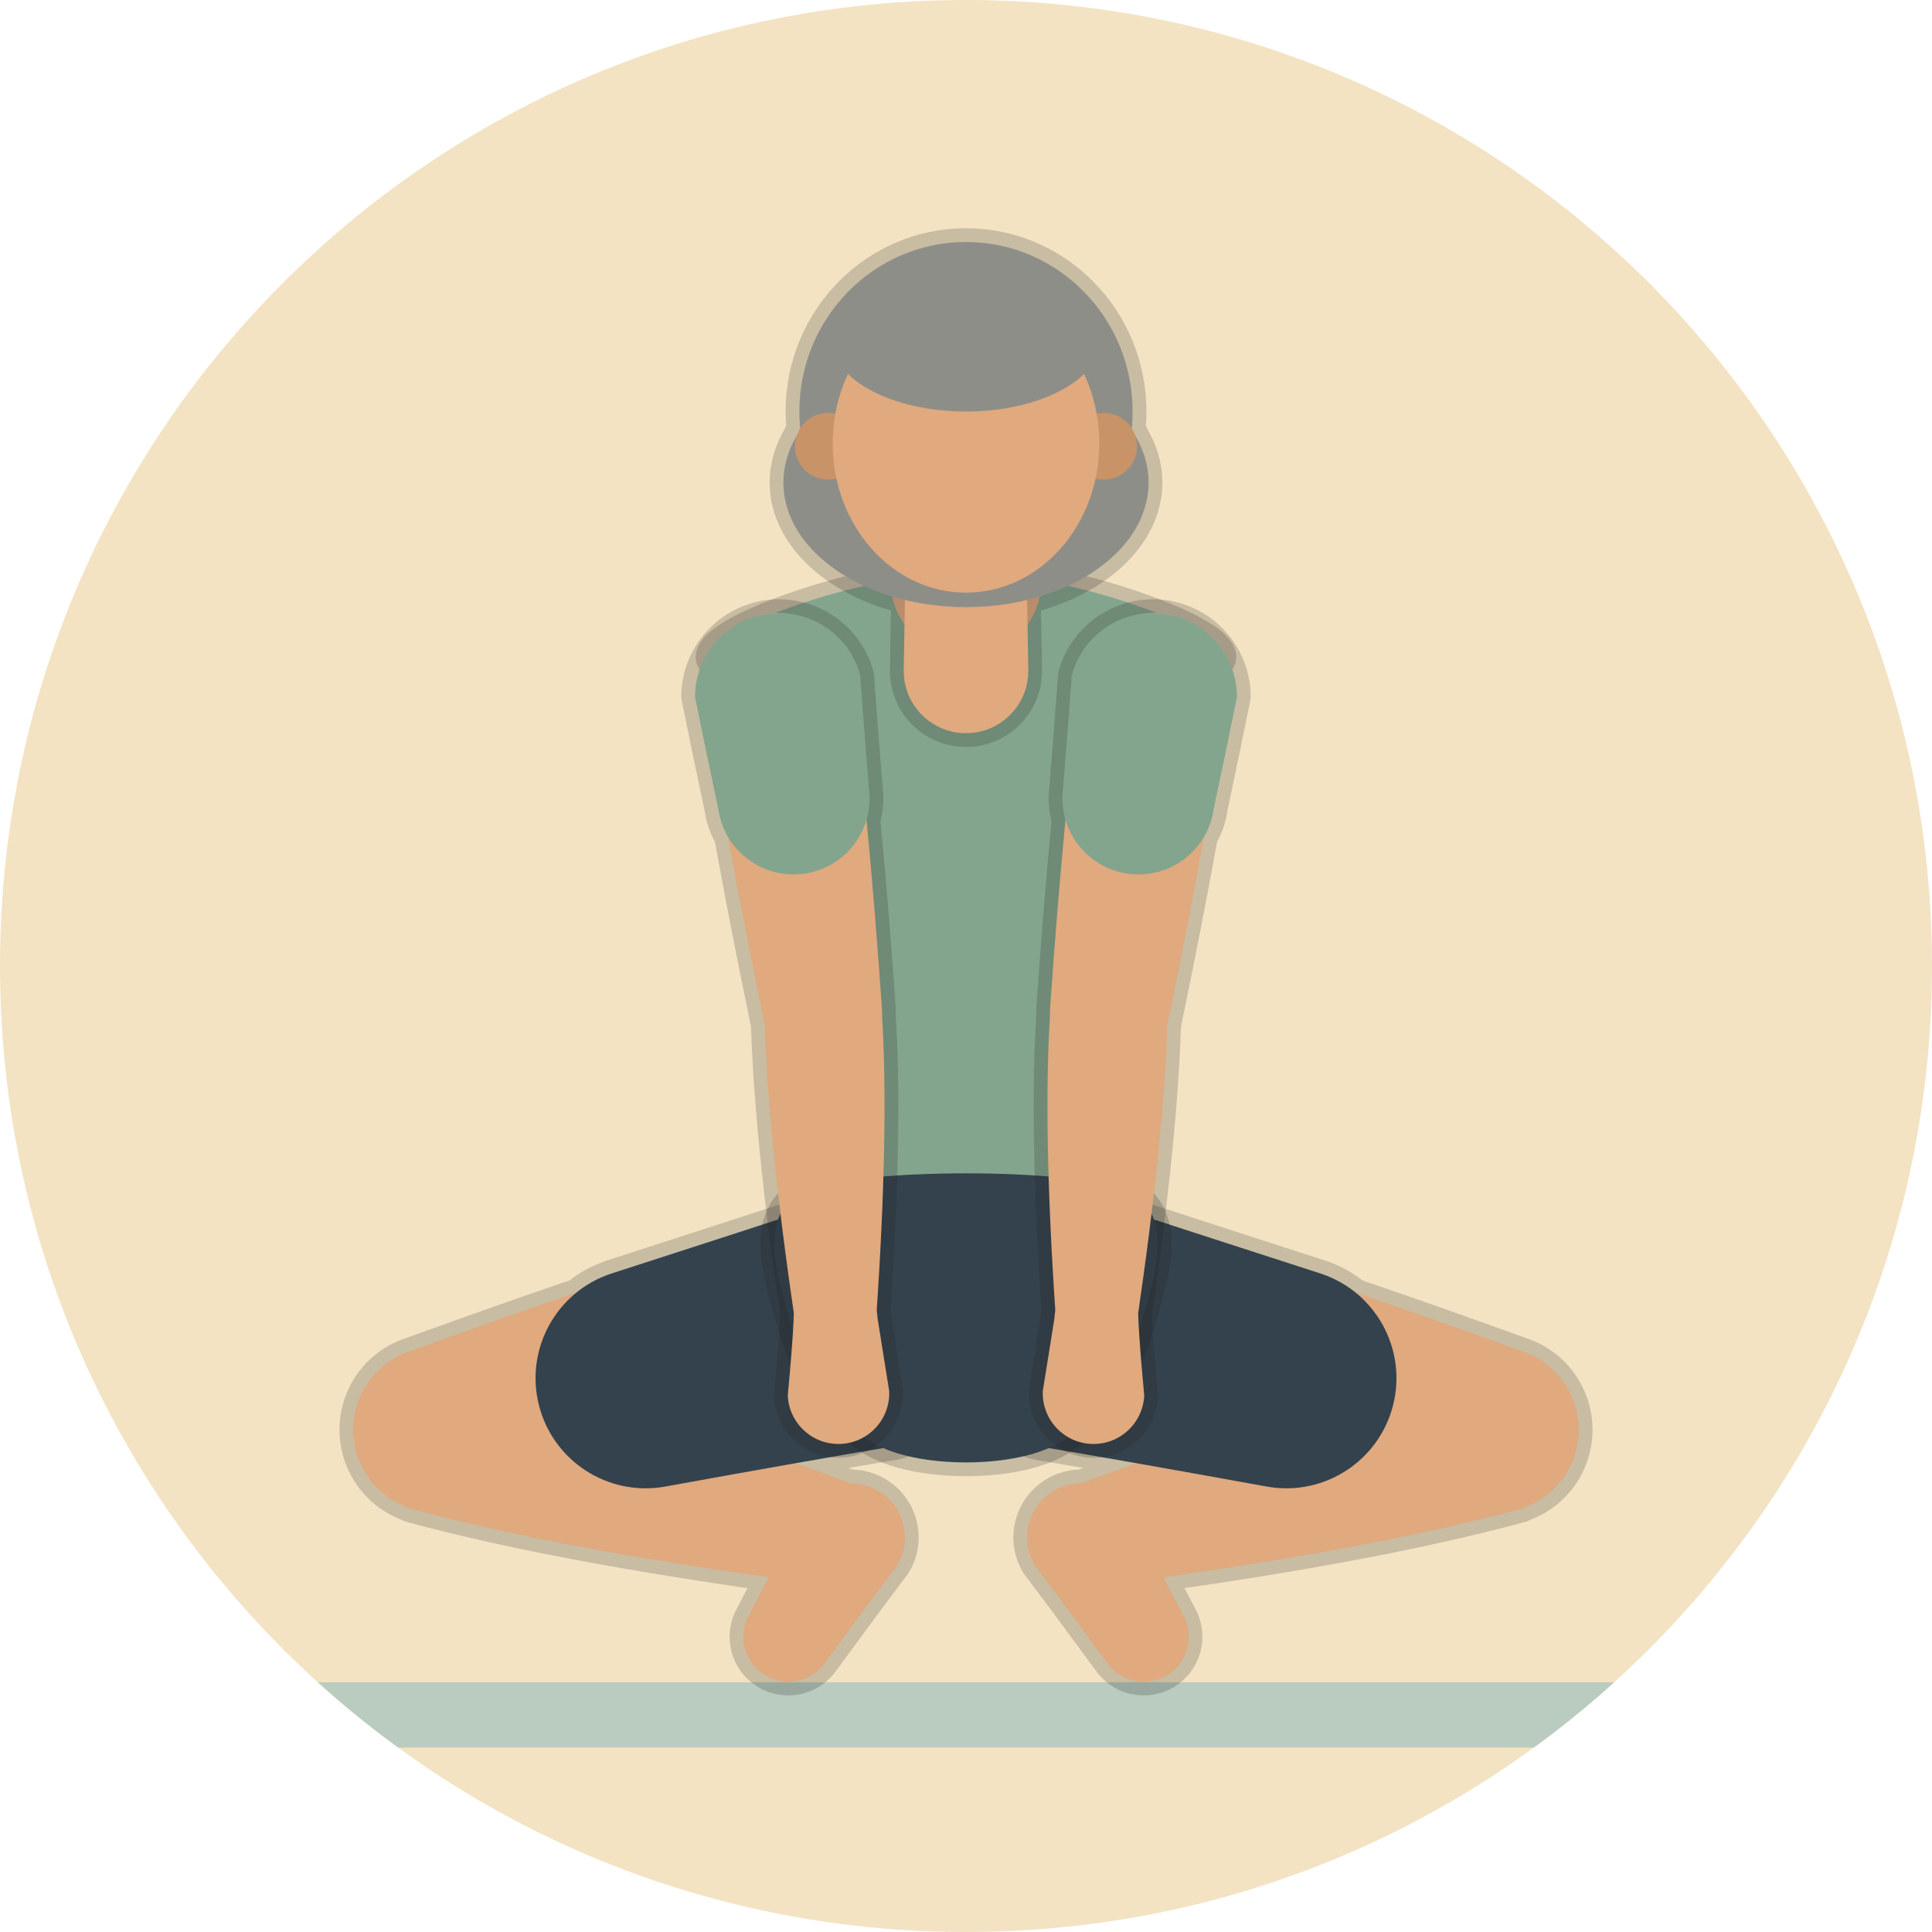
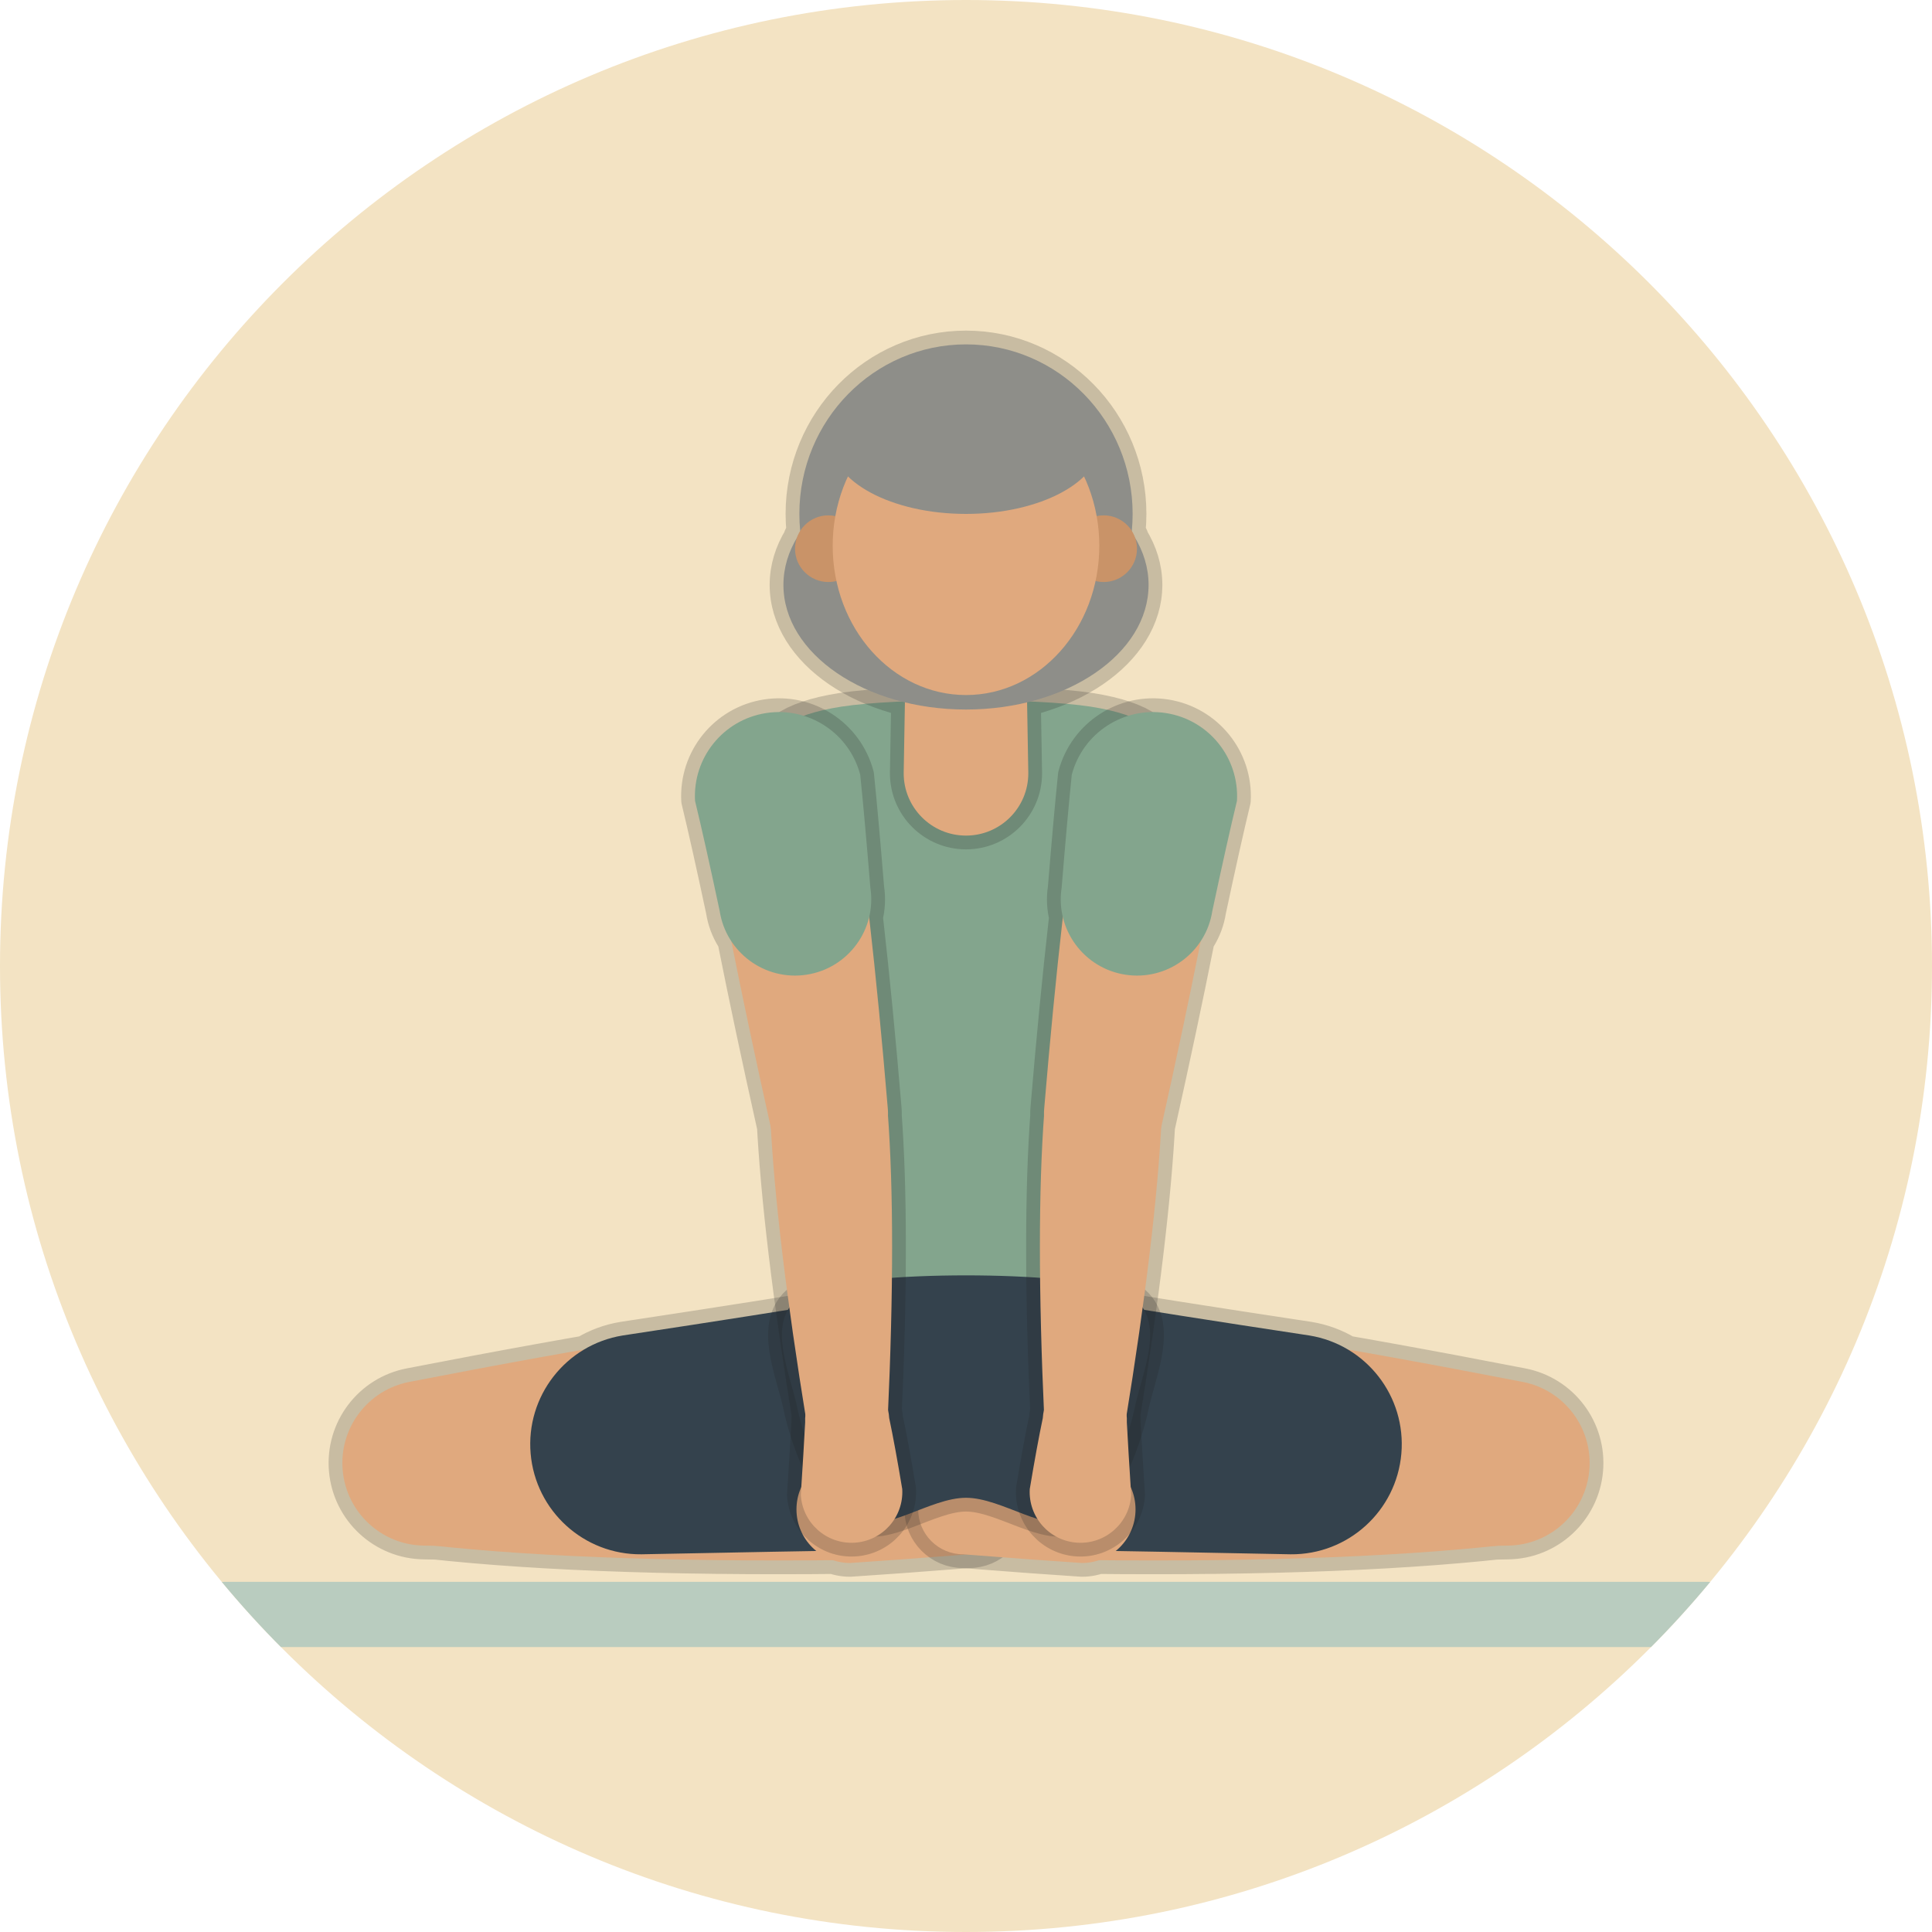
<svg xmlns="http://www.w3.org/2000/svg" viewBox="0 0 200 200" width="400" height="400" role="img" aria-label="Seated figure facing forward with soles together, knees open to the sides and hands at the feet.">
  <circle cx="100" cy="100" r="100" fill="#F3E3C3" />
  <clipPath id="c4aaf02">
    <circle cx="100" cy="100" r="100" />
  </clipPath>
  <g clip-path="url(#c4aaf02)">
-     <g transform="translate(100.0 174.9) scale(1.500)">
-       <rect x="-52.579" y="-0.5" width="105.158" height="4.5" rx="2.2" fill="#B9CCBF" />
+     <g transform="translate(100.0 164.5) scale(1.500)">
+       <rect x="-53.382" y="-0.5" width="106.764" height="4.5" rx="2.2" fill="#B9CCBF" />
      <g>
-         <path d="M-38.4 -12.5Q-27.4 -9.5 -8.8 -7.1A3.5 3.5 0 0 0 -7.1 -13.9Q-24.6 -20.5 -35.8 -23.0A5.5 5.5 0 0 0 -38.4 -12.5ZM-8.9 -33.0Q-20.3 -29.9 -38.5 -23.3A5.7 5.7 0 0 0 -35.7 -12.3Q-16.6 -14.9 -5.1 -17.5A8.0 8.0 0 0 0 -8.9 -33.0ZM-9.1 -33.7Q-14.9 -31.8 -24.5 -28.7A7.6 7.6 0 0 0 -20.8 -14.0Q-10.9 -15.8 -4.9 -16.8A8.7 8.7 0 0 0 -9.1 -33.7ZM-11.1 -12.5Q-12.6 -9.7 -15.0 -5.1A3.1 3.1 0 0 0 -9.7 -1.9Q-6.7 -6.0 -4.8 -8.5A3.7 3.7 0 0 0 -11.1 -12.5Z" fill="#1E1F1D" stroke="#1E1F1D" stroke-width="1.9" stroke-linejoin="round" opacity="0.2" />
-         <path d="M-38.4 -12.5Q-27.4 -9.5 -8.8 -7.1A3.5 3.5 0 0 0 -7.1 -13.9Q-24.6 -20.5 -35.8 -23.0A5.5 5.5 0 0 0 -38.4 -12.5Z" fill="#E0A97E" />
-         <path d="M-8.9 -33.0Q-20.3 -29.9 -38.5 -23.3A5.7 5.7 0 0 0 -35.7 -12.3Q-16.6 -14.9 -5.1 -17.5A8.0 8.0 0 0 0 -8.9 -33.0Z" fill="#E0A97E" />
-         <path d="M-9.1 -33.7Q-14.9 -31.8 -24.5 -28.7A7.6 7.6 0 0 0 -20.8 -14.0Q-10.9 -15.8 -4.9 -16.8A8.7 8.7 0 0 0 -9.1 -33.7Z" fill="#34424D" />
-         <path d="M-11.1 -12.5Q-12.6 -9.7 -15.0 -5.1A3.1 3.1 0 0 0 -9.7 -1.9Q-6.7 -6.0 -4.8 -8.5A3.7 3.7 0 0 0 -11.1 -12.5Z" fill="#E0A97E" />
+         <path d="M-38.5 -3.2Q-27.1 -1.8 -8.4 -2.0A3.5 3.5 0 0 0 -7.7 -9.0Q-25.9 -13.1 -37.3 -14.1A5.5 5.5 0 0 0 -38.5 -3.2ZM-7.7 -19.3Q-19.4 -18.0 -38.4 -14.3A5.7 5.7 0 0 0 -37.4 -3.0Q-18.1 -2.6 -6.3 -3.3A8.0 8.0 0 0 0 -7.7 -19.3ZM-7.8 -20.0Q-13.8 -19.0 -23.7 -17.5A7.6 7.6 0 0 0 -22.4 -2.4Q-12.4 -2.6 -6.2 -2.7A8.7 8.7 0 0 0 -7.8 -20.0ZM-8.0 -1.8Q-4.9 -2.0 0.2 -2.4A3.1 3.1 0 0 0 0.2 -8.6Q-4.9 -9.0 -8.0 -9.2A3.7 3.7 0 0 0 -8.0 -1.8Z" fill="#1E1F1D" stroke="#1E1F1D" stroke-width="1.9" stroke-linejoin="round" opacity="0.2" />
+         <path d="M-38.5 -3.2Q-27.1 -1.8 -8.4 -2.0A3.5 3.5 0 0 0 -7.7 -9.0Q-25.9 -13.1 -37.3 -14.1A5.5 5.5 0 0 0 -38.5 -3.2Z" fill="#E0A97E" />
+         <path d="M-7.7 -19.3Q-19.4 -18.0 -38.4 -14.3A5.7 5.7 0 0 0 -37.4 -3.0Q-18.1 -2.6 -6.3 -3.3A8.0 8.0 0 0 0 -7.7 -19.3Z" fill="#E0A97E" />
+         <path d="M-7.8 -20.0Q-13.8 -19.0 -23.7 -17.5A7.6 7.6 0 0 0 -22.4 -2.4Q-12.4 -2.6 -6.2 -2.7A8.7 8.7 0 0 0 -7.8 -20.0Z" fill="#34424D" />
+         <path d="M-8.0 -1.8Q-4.9 -2.0 0.2 -2.4A3.1 3.1 0 0 0 0.2 -8.6Q-4.9 -9.0 -8.0 -9.2A3.7 3.7 0 0 0 -8.0 -1.8Z" fill="#E0A97E" />
      </g>
      <g>
-         <path d="M35.8 -23.0Q24.6 -20.5 7.1 -13.9A3.5 3.5 0 0 0 8.8 -7.1Q27.4 -9.5 38.4 -12.5A5.5 5.5 0 0 0 35.8 -23.0ZM5.1 -17.5Q16.6 -14.9 35.7 -12.3A5.7 5.7 0 0 0 38.5 -23.3Q20.3 -29.9 8.9 -33.0A8.0 8.0 0 0 0 5.1 -17.5ZM4.9 -16.8Q10.9 -15.8 20.8 -14.0A7.6 7.6 0 0 0 24.5 -28.7Q14.9 -31.8 9.1 -33.7A8.7 8.7 0 0 0 4.9 -16.8ZM4.8 -8.5Q6.7 -6.0 9.7 -1.9A3.1 3.1 0 0 0 15.0 -5.1Q12.6 -9.7 11.1 -12.5A3.7 3.7 0 0 0 4.8 -8.5Z" fill="#1E1F1D" stroke="#1E1F1D" stroke-width="1.9" stroke-linejoin="round" opacity="0.2" />
-         <path d="M35.8 -23.0Q24.6 -20.5 7.1 -13.9A3.5 3.5 0 0 0 8.8 -7.1Q27.4 -9.5 38.4 -12.5A5.5 5.5 0 0 0 35.8 -23.0Z" fill="#E0A97E" />
-         <path d="M5.1 -17.5Q16.6 -14.9 35.7 -12.3A5.7 5.7 0 0 0 38.5 -23.3Q20.3 -29.9 8.9 -33.0A8.0 8.0 0 0 0 5.1 -17.5Z" fill="#E0A97E" />
-         <path d="M4.9 -16.8Q10.9 -15.8 20.8 -14.0A7.6 7.6 0 0 0 24.5 -28.7Q14.9 -31.8 9.1 -33.7A8.7 8.7 0 0 0 4.9 -16.8Z" fill="#34424D" />
-         <path d="M4.8 -8.5Q6.7 -6.0 9.7 -1.9A3.1 3.1 0 0 0 15.0 -5.1Q12.6 -9.7 11.1 -12.5A3.7 3.7 0 0 0 4.8 -8.5Z" fill="#E0A97E" />
+         <path d="M37.3 -14.1Q25.9 -13.1 7.7 -9.0A3.5 3.5 0 0 0 8.4 -2.0Q27.1 -1.8 38.5 -3.2A5.5 5.5 0 0 0 37.3 -14.1ZM6.3 -3.3Q18.1 -2.6 37.4 -3.0A5.7 5.7 0 0 0 38.4 -14.3Q19.4 -18.0 7.7 -19.3A8.0 8.0 0 0 0 6.3 -3.3ZM6.2 -2.7Q12.4 -2.6 22.4 -2.4A7.6 7.6 0 0 0 23.7 -17.5Q13.8 -19.0 7.8 -20.0A8.7 8.7 0 0 0 6.2 -2.7ZM8.0 -9.2Q4.9 -9.0 -0.2 -8.6A3.1 3.1 0 0 0 -0.2 -2.4Q4.9 -2.0 8.0 -1.8A3.7 3.7 0 0 0 8.0 -9.2Z" fill="#1E1F1D" stroke="#1E1F1D" stroke-width="1.9" stroke-linejoin="round" opacity="0.2" />
+         <path d="M37.3 -14.1Q25.9 -13.1 7.7 -9.0A3.5 3.5 0 0 0 8.4 -2.0Q27.1 -1.8 38.5 -3.2A5.5 5.5 0 0 0 37.3 -14.1Z" fill="#E0A97E" />
+         <path d="M6.3 -3.3Q18.1 -2.6 37.4 -3.0A5.7 5.7 0 0 0 38.4 -14.3Q19.4 -18.0 7.7 -19.3A8.0 8.0 0 0 0 6.3 -3.3Z" fill="#E0A97E" />
+         <path d="M6.2 -2.7Q12.4 -2.6 22.4 -2.4A7.6 7.6 0 0 0 23.7 -17.5Q13.8 -19.0 7.8 -20.0A8.7 8.7 0 0 0 6.2 -2.7Z" fill="#34424D" />
+         <path d="M8.0 -9.2Q4.9 -9.0 -0.2 -8.6A3.1 3.1 0 0 0 -0.2 -2.4Q4.9 -2.0 8.0 -1.8A3.7 3.7 0 0 0 8.0 -9.2Z" fill="#E0A97E" />
      </g>
      <g>
-         <path d="M-11.8 -25.3C-13.5 -29.8 -10.1 -40.4 -10.3 -47.3C-10.5 -54.1 -11.8 -62.2 -13.1 -66.3C-14.3 -70.3 -18.7 -70.1 -17.5 -71.8C-16.4 -73.4 -10.4 -75.5 -6.4 -76.3C-2.4 -77.0 2.4 -77.0 6.4 -76.3C10.4 -75.5 16.4 -73.4 17.5 -71.8C18.7 -70.1 14.3 -70.3 13.1 -66.3C11.8 -62.2 10.5 -54.1 10.3 -47.3C10.1 -40.4 13.5 -29.8 11.8 -25.3C10.1 -20.8 3.9 -20.3 -0.0 -20.3C-3.9 -20.3 -10.1 -20.8 -11.8 -25.3ZM-12.1 -25.3C-12.9 -28.2 -14.7 -33.0 -10.9 -34.5C-7.1 -36.0 7.1 -36.0 10.9 -34.5C14.7 -33.0 12.9 -28.2 12.1 -25.3C11.3 -22.3 9.0 -18.2 6.0 -16.8C3.0 -15.3 -3.0 -15.3 -6.0 -16.8C-9.0 -18.2 -11.3 -22.3 -12.1 -25.3ZM0.0 -71.3A5.2 5.2 0.0 1 0 0.0 -81.7A5.2 5.2 0.0 1 0 0.0 -71.3Z" fill="#1E1F1D" stroke="#1E1F1D" stroke-width="1.9" stroke-linejoin="round" opacity="0.2" />
-         <path d="M-11.8 -25.3C-13.5 -29.8 -10.1 -40.4 -10.3 -47.3C-10.5 -54.1 -11.8 -62.2 -13.1 -66.3C-14.3 -70.3 -18.7 -70.1 -17.5 -71.8C-16.4 -73.4 -10.4 -75.5 -6.4 -76.3C-2.4 -77.0 2.4 -77.0 6.4 -76.3C10.4 -75.5 16.4 -73.4 17.5 -71.8C18.7 -70.1 14.3 -70.3 13.1 -66.3C11.8 -62.2 10.5 -54.1 10.3 -47.3C10.1 -40.4 13.5 -29.8 11.8 -25.3C10.1 -20.8 3.9 -20.3 -0.0 -20.3C-3.9 -20.3 -10.1 -20.8 -11.8 -25.3Z" fill="#83A58D" />
-         <path d="M-12.1 -25.3C-12.9 -28.2 -14.7 -33.0 -10.9 -34.5C-7.1 -36.0 7.1 -36.0 10.9 -34.5C14.7 -33.0 12.9 -28.2 12.1 -25.3C11.3 -22.3 9.0 -18.2 6.0 -16.8C3.0 -15.3 -3.0 -15.3 -6.0 -16.8C-9.0 -18.2 -11.3 -22.3 -12.1 -25.3Z" fill="#34424D" />
-         <path d="M0.0 -71.3A5.2 5.2 0.0 1 0 0.0 -81.7A5.2 5.2 0.0 1 0 0.0 -71.3Z" fill="#E0A97E" />
+         <path d="M-11.1 -11.3C-12.8 -15.7 -9.8 -26.8 -10.1 -33.3C-10.3 -39.8 -11.9 -46.3 -12.6 -50.3C-13.3 -54.3 -15.0 -55.6 -14.3 -57.3C-13.7 -59.1 -12.4 -60.3 -8.6 -60.9C-4.7 -61.5 4.7 -61.5 8.6 -60.9C12.4 -60.3 13.7 -59.1 14.3 -57.3C15.0 -55.6 13.3 -54.3 12.6 -50.3C11.9 -46.3 10.3 -39.8 10.1 -33.3C9.8 -26.8 12.8 -15.7 11.1 -11.3C9.5 -7.0 3.7 -7.3 -0.0 -7.3C-3.7 -7.3 -9.5 -7.0 -11.1 -11.3ZM-11.6 -12.3C-12.1 -15.0 -14.3 -19.2 -10.6 -20.6C-6.9 -22.0 6.9 -22.0 10.6 -20.6C14.3 -19.2 12.1 -15.0 11.6 -12.3C11.0 -9.7 9.4 -5.8 7.5 -4.8C5.6 -3.8 2.5 -6.3 -0.0 -6.3C-2.5 -6.3 -5.6 -3.8 -7.5 -4.8C-9.4 -5.8 -11.0 -9.7 -11.6 -12.3Z" fill="#1E1F1D" stroke="#1E1F1D" stroke-width="1.9" stroke-linejoin="round" opacity="0.2" />
+         <path d="M-11.1 -11.3C-12.8 -15.7 -9.8 -26.8 -10.1 -33.3C-10.3 -39.8 -11.9 -46.3 -12.6 -50.3C-13.3 -54.3 -15.0 -55.6 -14.3 -57.3C-13.7 -59.1 -12.4 -60.3 -8.6 -60.9C-4.7 -61.5 4.7 -61.5 8.6 -60.9C12.4 -60.3 13.7 -59.1 14.3 -57.3C15.0 -55.6 13.3 -54.3 12.6 -50.3C11.9 -46.3 10.3 -39.8 10.1 -33.3C9.8 -26.8 12.8 -15.7 11.1 -11.3C9.5 -7.0 3.7 -7.3 -0.0 -7.3C-3.7 -7.3 -9.5 -7.0 -11.1 -11.3Z" fill="#83A58D" />
+         <path d="M-11.6 -12.3C-12.1 -15.0 -14.3 -19.2 -10.6 -20.6C-6.9 -22.0 6.9 -22.0 10.6 -20.6C14.3 -19.2 12.1 -15.0 11.6 -12.3C11.0 -9.7 9.4 -5.8 7.5 -4.8C5.6 -3.8 2.5 -6.3 -0.0 -6.3C-2.5 -6.3 -5.6 -3.8 -7.5 -4.8C-9.4 -5.8 -11.0 -9.7 -11.6 -12.3Z" fill="#34424D" />
      </g>
      <g>
-         <path d="M-18.0 -68.6Q-16.8 -59.9 -13.9 -45.9A4.1 4.1 0 0 0 -5.8 -47.0Q-6.8 -61.3 -8.0 -69.9A5.0 5.0 0 0 0 -18.0 -68.6ZM-18.7 -68.5Q-18.1 -65.5 -17.1 -60.8A5.2 5.2 0 0 0 -6.7 -62.2Q-7.1 -67.1 -7.3 -70.0A5.8 5.8 0 0 0 -18.7 -68.5ZM-13.9 -46.3Q-13.7 -38.3 -11.8 -25.4A2.8 2.8 0 0 0 -6.2 -25.6Q-5.3 -38.7 -5.8 -46.6A4.1 4.1 0 0 0 -13.9 -46.3ZM-11.9 -25.4Q-12.0 -23.5 -12.3 -20.3A3.5 3.5 0 0 0 -5.3 -20.6Q-5.8 -23.7 -6.1 -25.6A2.9 2.9 0 0 0 -11.9 -25.4Z" fill="#1E1F1D" stroke="#1E1F1D" stroke-width="1.9" stroke-linejoin="round" opacity="0.2" />
-         <path d="M-18.0 -68.6Q-16.8 -59.9 -13.9 -45.9A4.1 4.1 0 0 0 -5.8 -47.0Q-6.8 -61.3 -8.0 -69.9A5.0 5.0 0 0 0 -18.0 -68.6Z" fill="#E0A97E" />
-         <path d="M-18.7 -68.5Q-18.1 -65.5 -17.1 -60.8A5.2 5.2 0 0 0 -6.7 -62.2Q-7.1 -67.1 -7.3 -70.0A5.8 5.8 0 0 0 -18.7 -68.5Z" fill="#83A58D" />
-         <path d="M-13.9 -46.3Q-13.7 -38.3 -11.8 -25.4A2.8 2.8 0 0 0 -6.2 -25.6Q-5.3 -38.7 -5.8 -46.6A4.1 4.1 0 0 0 -13.9 -46.3Z" fill="#E0A97E" />
-         <path d="M-11.9 -25.4Q-12.0 -23.5 -12.3 -20.3A3.5 3.5 0 0 0 -5.3 -20.6Q-5.8 -23.7 -6.1 -25.6A2.9 2.9 0 0 0 -11.9 -25.4Z" fill="#E0A97E" />
+         <path d="M-18.0 -54.6Q-16.6 -45.9 -13.5 -32.0A4.1 4.1 0 0 0 -5.4 -33.2Q-6.6 -47.5 -8.0 -56.1A5.0 5.0 0 0 0 -18.0 -54.6ZM-18.7 -54.4Q-18.0 -51.5 -17.0 -46.8A5.2 5.2 0 0 0 -6.6 -48.4Q-7.0 -53.3 -7.3 -56.2A5.8 5.8 0 0 0 -18.7 -54.4ZM-13.5 -32.4Q-13.1 -24.4 -11.0 -11.5A2.8 2.8 0 0 0 -5.4 -11.8Q-4.8 -24.9 -5.4 -32.9A4.1 4.1 0 0 0 -13.5 -32.4ZM-11.1 -11.5Q-11.2 -9.6 -11.4 -6.5A3.5 3.5 0 0 0 -4.4 -6.9Q-4.9 -9.9 -5.3 -11.8A2.9 2.9 0 0 0 -11.1 -11.5Z" fill="#1E1F1D" stroke="#1E1F1D" stroke-width="1.9" stroke-linejoin="round" opacity="0.2" />
+         <path d="M-18.0 -54.6Q-16.6 -45.9 -13.5 -32.0A4.1 4.1 0 0 0 -5.4 -33.2Q-6.6 -47.5 -8.0 -56.1A5.0 5.0 0 0 0 -18.0 -54.6Z" fill="#E0A97E" />
+         <path d="M-18.7 -54.4Q-18.0 -51.5 -17.0 -46.8A5.2 5.2 0 0 0 -6.6 -48.4Q-7.0 -53.3 -7.3 -56.2A5.8 5.8 0 0 0 -18.7 -54.4Z" fill="#83A58D" />
+         <path d="M-13.5 -32.4Q-13.1 -24.4 -11.0 -11.5A2.8 2.8 0 0 0 -5.4 -11.8Q-4.8 -24.9 -5.4 -32.9A4.1 4.1 0 0 0 -13.5 -32.4Z" fill="#E0A97E" />
+         <path d="M-11.1 -11.5Q-11.2 -9.6 -11.4 -6.5A3.5 3.5 0 0 0 -4.4 -6.9Q-4.9 -9.9 -5.3 -11.8A2.9 2.9 0 0 0 -11.1 -11.5Z" fill="#E0A97E" />
      </g>
      <g>
-         <path d="M8.0 -69.9Q6.8 -61.3 5.8 -47.0A4.1 4.1 0 0 0 13.9 -45.9Q16.8 -59.9 18.0 -68.6A5.0 5.0 0 0 0 8.0 -69.9ZM7.3 -70.0Q7.1 -67.1 6.7 -62.2A5.2 5.2 0 0 0 17.1 -60.8Q18.1 -65.5 18.7 -68.5A5.8 5.8 0 0 0 7.3 -70.0ZM5.8 -46.6Q5.3 -38.7 6.2 -25.6A2.8 2.8 0 0 0 11.8 -25.4Q13.7 -38.3 13.9 -46.3A4.1 4.1 0 0 0 5.8 -46.6ZM6.1 -25.6Q5.8 -23.7 5.3 -20.6A3.5 3.5 0 0 0 12.3 -20.3Q12.0 -23.5 11.9 -25.4A2.9 2.9 0 0 0 6.1 -25.6Z" fill="#1E1F1D" stroke="#1E1F1D" stroke-width="1.9" stroke-linejoin="round" opacity="0.2" />
-         <path d="M8.0 -69.9Q6.8 -61.3 5.8 -47.0A4.1 4.1 0 0 0 13.9 -45.9Q16.8 -59.9 18.0 -68.6A5.0 5.0 0 0 0 8.0 -69.9Z" fill="#E0A97E" />
-         <path d="M7.3 -70.0Q7.1 -67.1 6.7 -62.2A5.2 5.2 0 0 0 17.1 -60.8Q18.1 -65.5 18.7 -68.5A5.8 5.8 0 0 0 7.3 -70.0Z" fill="#83A58D" />
-         <path d="M5.8 -46.6Q5.3 -38.7 6.2 -25.6A2.8 2.8 0 0 0 11.8 -25.4Q13.7 -38.3 13.9 -46.3A4.1 4.1 0 0 0 5.8 -46.6Z" fill="#E0A97E" />
-         <path d="M6.1 -25.6Q5.8 -23.7 5.3 -20.6A3.5 3.5 0 0 0 12.3 -20.3Q12.0 -23.5 11.9 -25.4A2.9 2.9 0 0 0 6.1 -25.6Z" fill="#E0A97E" />
+         <path d="M8.0 -56.1Q6.6 -47.5 5.4 -33.2A4.1 4.1 0 0 0 13.5 -32.0Q16.6 -45.9 18.0 -54.6A5.0 5.0 0 0 0 8.0 -56.1ZM7.3 -56.2Q7.0 -53.3 6.6 -48.4A5.2 5.2 0 0 0 17.0 -46.8Q18.0 -51.5 18.7 -54.4A5.8 5.8 0 0 0 7.3 -56.2ZM5.4 -32.9Q4.8 -24.9 5.4 -11.8A2.8 2.8 0 0 0 11.0 -11.5Q13.1 -24.4 13.5 -32.4A4.1 4.1 0 0 0 5.4 -32.9ZM5.3 -11.8Q4.9 -9.9 4.4 -6.9A3.5 3.5 0 0 0 11.4 -6.5Q11.2 -9.6 11.1 -11.5A2.9 2.9 0 0 0 5.3 -11.8Z" fill="#1E1F1D" stroke="#1E1F1D" stroke-width="1.9" stroke-linejoin="round" opacity="0.2" />
+         <path d="M8.0 -56.1Q6.6 -47.5 5.4 -33.2A4.1 4.1 0 0 0 13.5 -32.0Q16.6 -45.9 18.0 -54.6A5.0 5.0 0 0 0 8.0 -56.1Z" fill="#E0A97E" />
+         <path d="M7.3 -56.2Q7.0 -53.3 6.6 -48.4A5.2 5.2 0 0 0 17.0 -46.8Q18.0 -51.5 18.7 -54.4A5.8 5.8 0 0 0 7.3 -56.2Z" fill="#83A58D" />
+         <path d="M5.4 -32.9Q4.8 -24.9 5.4 -11.8A2.8 2.8 0 0 0 11.0 -11.5Q13.1 -24.4 13.5 -32.4A4.1 4.1 0 0 0 5.4 -32.9Z" fill="#E0A97E" />
+         <path d="M5.3 -11.8Q4.9 -9.9 4.4 -6.9A3.5 3.5 0 0 0 11.4 -6.5Q11.2 -9.6 11.1 -11.5A2.9 2.9 0 0 0 5.3 -11.8Z" fill="#E0A97E" />
      </g>
      <g>
-         <path d="M4.3 -70.3Q4.2 -76.5 4.0 -86.8A4.0 4.0 0 0 0 -4.0 -86.8Q-4.2 -76.5 -4.3 -70.3A4.3 4.3 0 0 0 4.3 -70.3ZM0.0 -76.5A11.5 11.7 0.0 1 0 0.0 -99.9A11.5 11.7 0.0 1 0 0.0 -76.5ZM0.0 -74.7A12.6 8.6 0.0 1 0 0.0 -91.9A12.6 8.6 0.0 1 0 0.0 -74.7ZM9.5 -83.5A2.3 2.3 0.0 1 0 9.5 -88.1A2.3 2.3 0.0 1 0 9.5 -83.5ZM-9.5 -83.5A2.3 2.3 0.0 1 0 -9.5 -88.1A2.3 2.3 0.0 1 0 -9.5 -83.5ZM0.0 -75.7A9.2 10.3 0.0 1 0 0.0 -96.3A9.2 10.3 0.0 1 0 0.0 -75.7ZM0.0 -88.2A9.3 5.0 0.0 1 0 0.0 -98.2A9.3 5.0 0.0 1 0 0.0 -88.2Z" fill="#1E1F1D" stroke="#1E1F1D" stroke-width="1.9" stroke-linejoin="round" opacity="0.2" />
-         <path d="M4.3 -70.3Q4.2 -76.5 4.0 -86.8A4.0 4.0 0 0 0 -4.0 -86.8Q-4.2 -76.5 -4.3 -70.3A4.3 4.3 0 0 0 4.3 -70.3Z" fill="#E0A97E" />
-         <path d="M0.0 -76.5A11.5 11.7 0.0 1 0 0.0 -99.9A11.5 11.7 0.0 1 0 0.0 -76.5Z" fill="#8E8E89" />
-         <path d="M0.0 -74.7A12.6 8.6 0.0 1 0 0.0 -91.9A12.6 8.6 0.0 1 0 0.0 -74.7Z" fill="#8E8E89" />
-         <path d="M9.5 -83.5A2.3 2.3 0.0 1 0 9.5 -88.1A2.3 2.3 0.0 1 0 9.5 -83.5Z" fill="#C99368" />
-         <path d="M-9.5 -83.5A2.3 2.3 0.0 1 0 -9.5 -88.1A2.3 2.3 0.0 1 0 -9.5 -83.5Z" fill="#C99368" />
-         <path d="M0.0 -75.7A9.2 10.3 0.0 1 0 0.0 -96.3A9.2 10.3 0.0 1 0 0.0 -75.7Z" fill="#E0A97E" />
-         <path d="M0.0 -88.2A9.3 5.0 0.0 1 0 0.0 -98.2A9.3 5.0 0.0 1 0 0.0 -88.2Z" fill="#8E8E89" />
+         <path d="M4.3 -56.3Q4.2 -62.6 4.0 -72.8A4.0 4.0 0 0 0 -4.0 -72.8Q-4.2 -62.6 -4.3 -56.3A4.3 4.3 0 0 0 4.3 -56.3ZM0.0 -62.5A11.5 11.7 0.0 1 0 0.0 -85.9A11.5 11.7 0.0 1 0 0.0 -62.5ZM0.0 -60.7A12.6 8.6 0.0 1 0 0.0 -77.9A12.6 8.6 0.0 1 0 0.0 -60.7ZM9.5 -69.5A2.3 2.3 0.0 1 0 9.5 -74.1A2.3 2.3 0.0 1 0 9.5 -69.5ZM-9.5 -69.5A2.3 2.3 0.0 1 0 -9.5 -74.1A2.3 2.3 0.0 1 0 -9.5 -69.5ZM0.0 -61.7A9.2 10.3 0.0 1 0 0.0 -82.3A9.2 10.3 0.0 1 0 0.0 -61.7ZM0.0 -74.2A9.3 5.0 0.0 1 0 0.0 -84.2A9.3 5.0 0.0 1 0 0.0 -74.2Z" fill="#1E1F1D" stroke="#1E1F1D" stroke-width="1.9" stroke-linejoin="round" opacity="0.2" />
+         <path d="M4.3 -56.3Q4.2 -62.6 4.0 -72.8A4.0 4.0 0 0 0 -4.0 -72.8Q-4.2 -62.6 -4.3 -56.3A4.3 4.3 0 0 0 4.3 -56.3Z" fill="#E0A97E" />
+         <path d="M0.0 -62.5A11.5 11.7 0.0 1 0 0.0 -85.9A11.5 11.7 0.0 1 0 0.0 -62.5Z" fill="#8E8E89" />
+         <path d="M0.0 -60.7A12.6 8.6 0.0 1 0 0.0 -77.9A12.6 8.6 0.0 1 0 0.0 -60.7Z" fill="#8E8E89" />
+         <path d="M9.5 -69.5A2.3 2.3 0.0 1 0 9.5 -74.1A2.3 2.3 0.0 1 0 9.5 -69.5Z" fill="#C99368" />
+         <path d="M-9.5 -69.5A2.3 2.3 0.0 1 0 -9.5 -74.1A2.3 2.3 0.0 1 0 -9.5 -69.5Z" fill="#C99368" />
+         <path d="M0.0 -61.7A9.2 10.3 0.0 1 0 0.0 -82.3A9.2 10.3 0.0 1 0 0.0 -61.7Z" fill="#E0A97E" />
+         <path d="M0.0 -74.2A9.3 5.0 0.0 1 0 0.0 -84.2A9.3 5.0 0.0 1 0 0.0 -74.2Z" fill="#8E8E89" />
      </g>
    </g>
  </g>
</svg>
